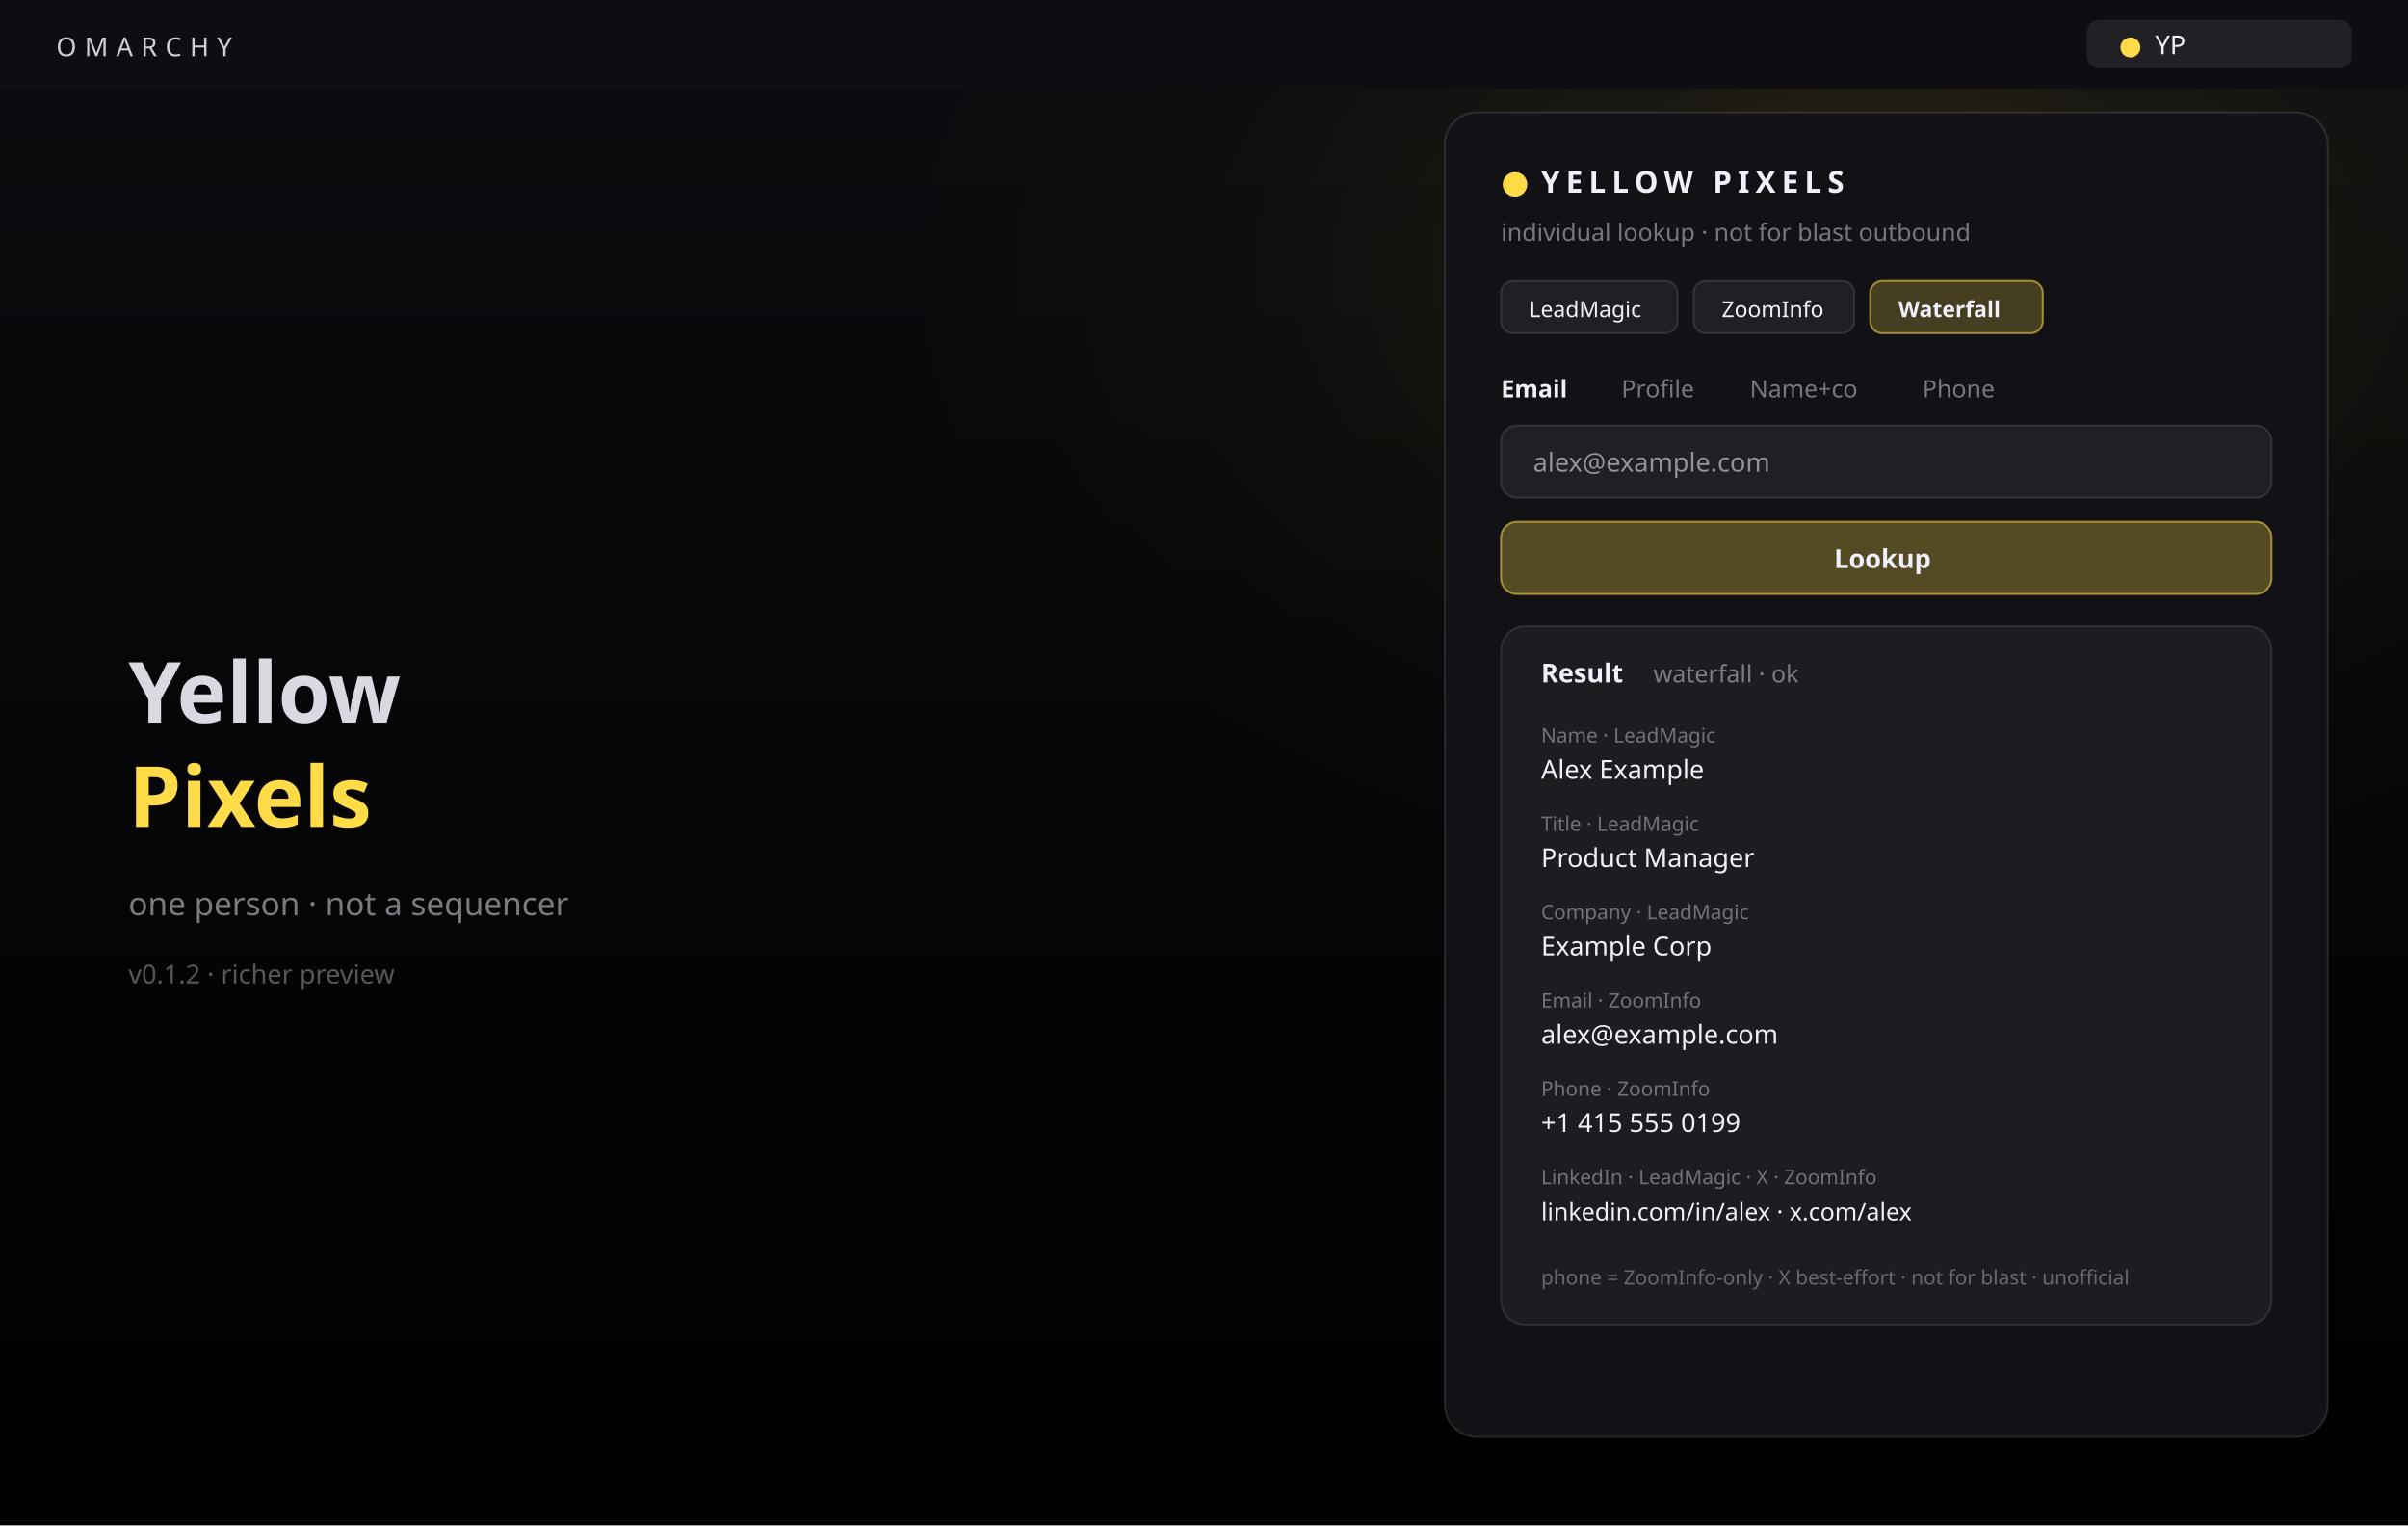
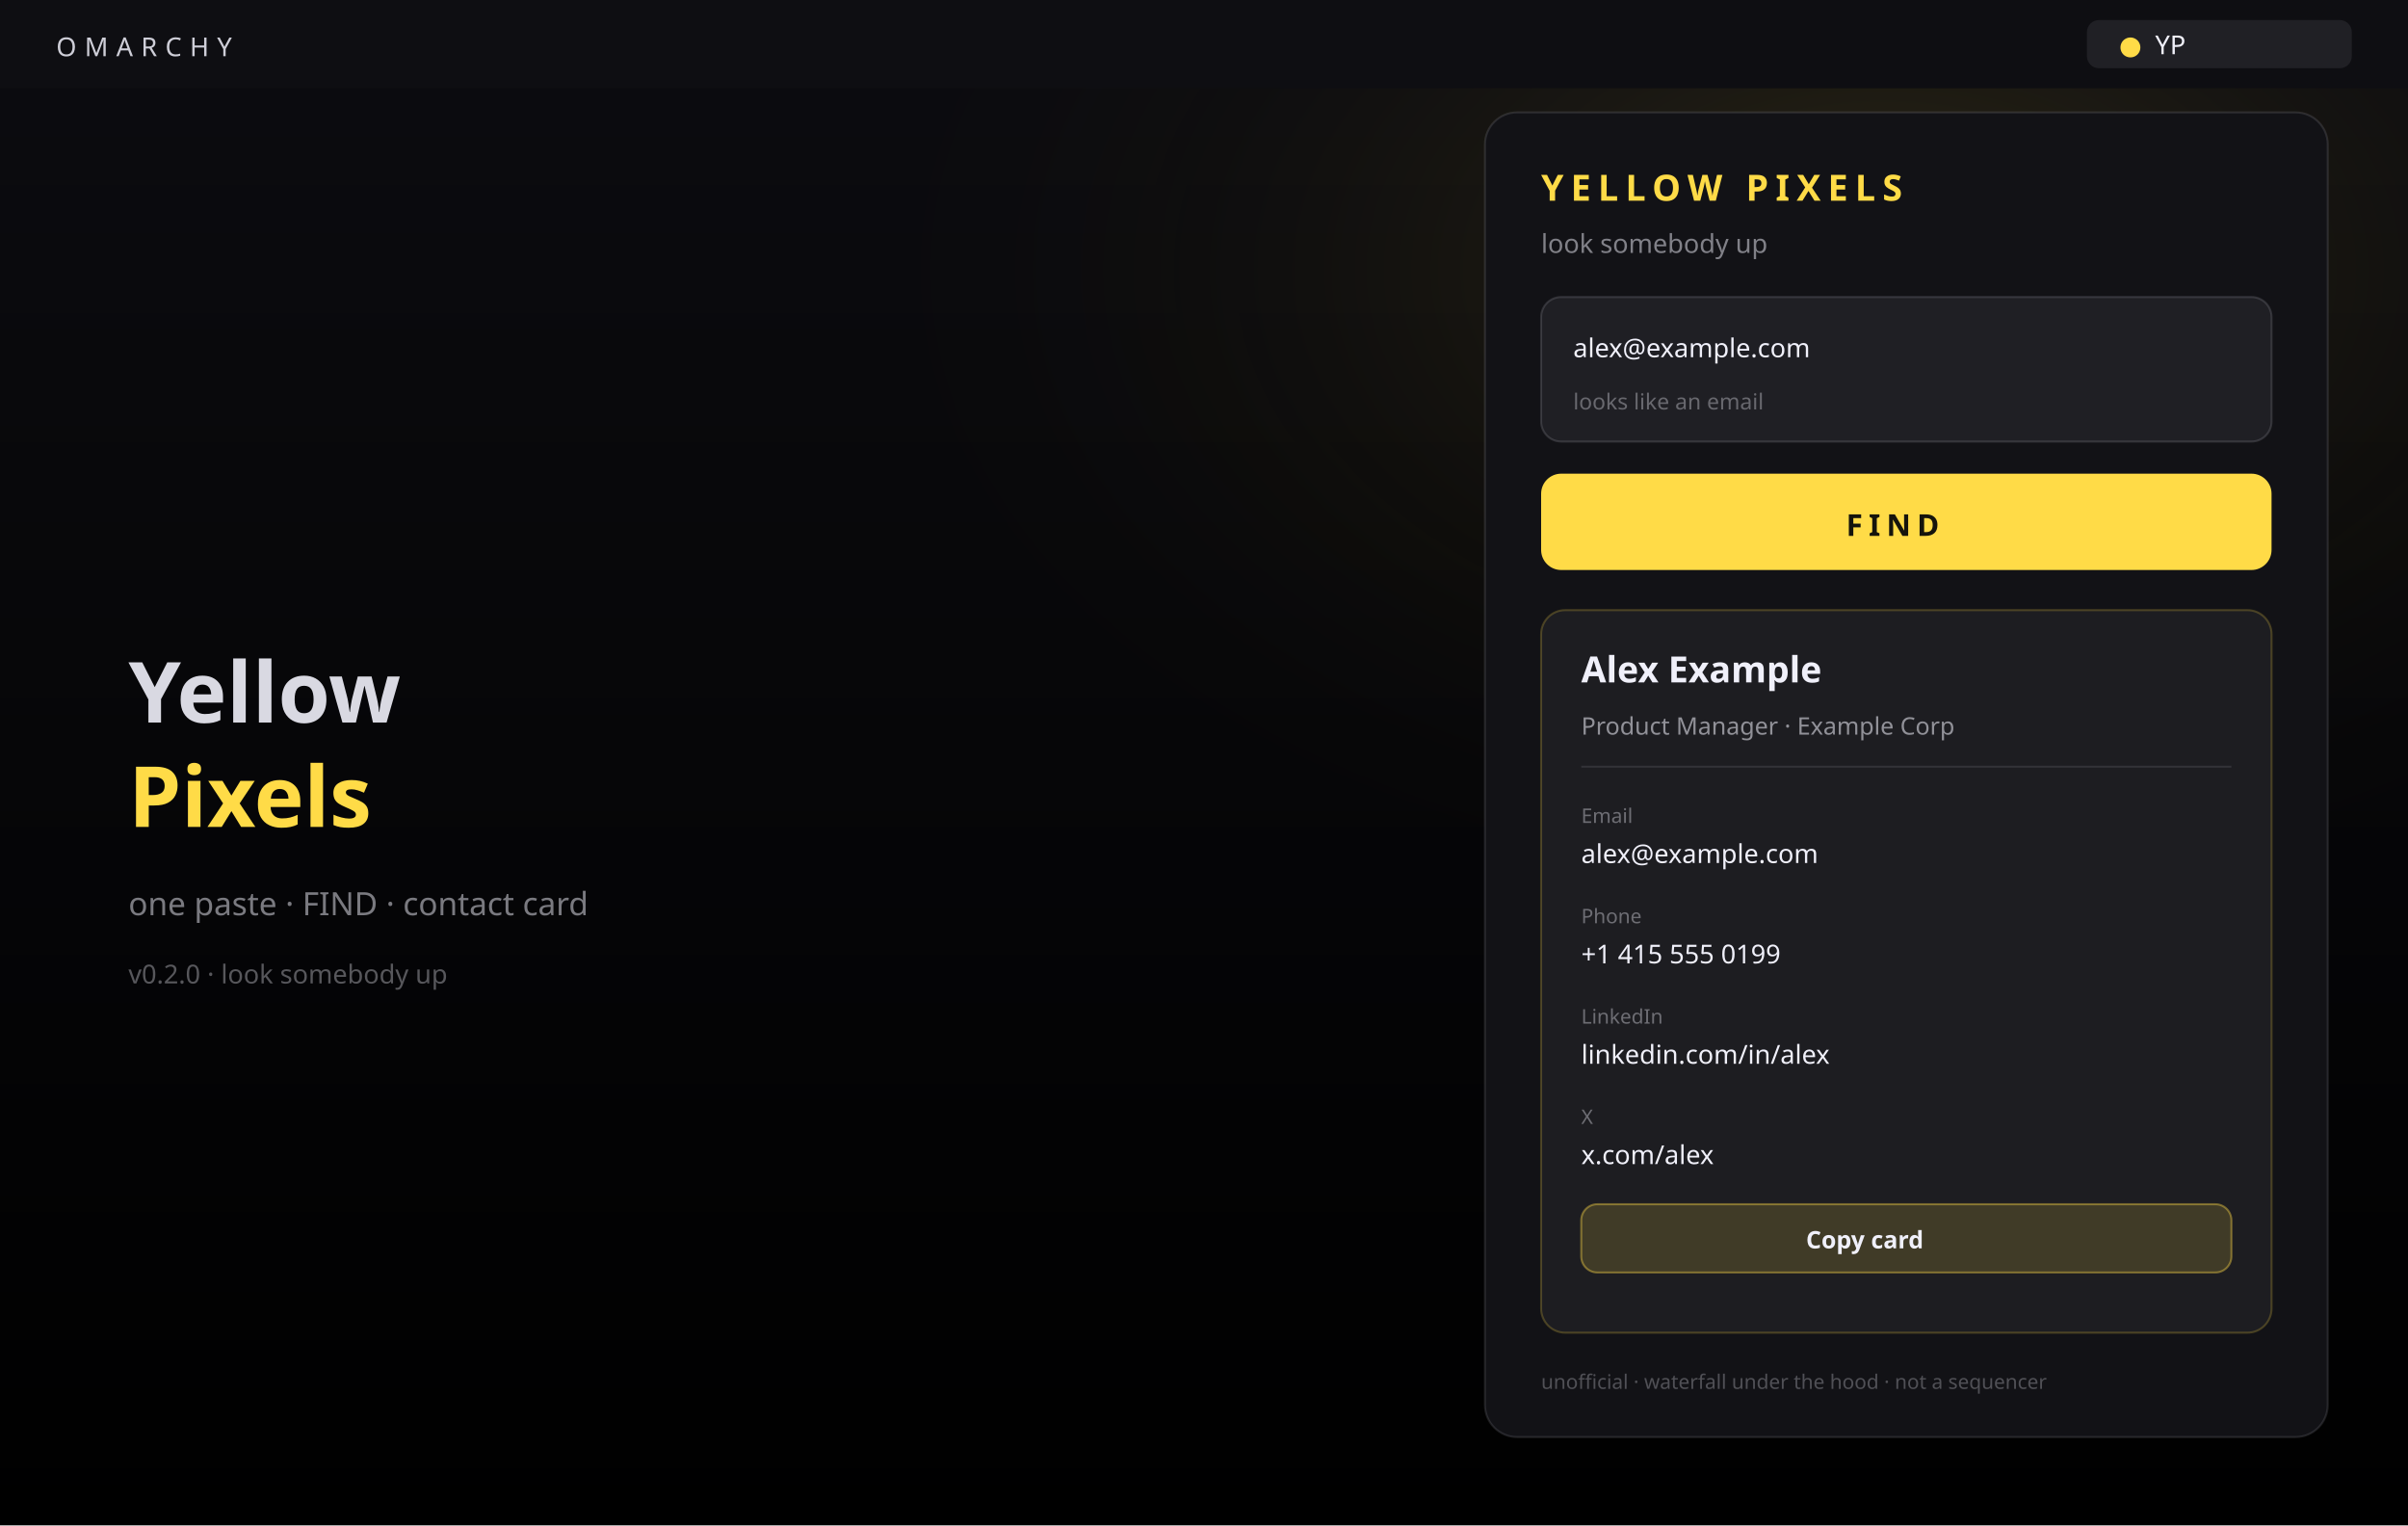
<svg xmlns="http://www.w3.org/2000/svg" width="1200" height="760" viewBox="0 0 1200 760" role="img" aria-label="Yellow Pixels marketplace preview">
  <defs>
    <linearGradient id="desk" x1="0" y1="0" x2="0" y2="1">
      <stop offset="0%" stop-color="#0c0c10" />
      <stop offset="100%" stop-color="#000000" />
    </linearGradient>
    <radialGradient id="glow" cx="78%" cy="18%" r="45%">
      <stop offset="0%" stop-color="#ffdb47" stop-opacity="0.14" />
      <stop offset="100%" stop-color="#000" stop-opacity="0" />
    </radialGradient>
  </defs>
  <rect width="1200" height="760" fill="url(#desk)" />
  <rect width="1200" height="760" fill="url(#glow)" />
  <rect x="0" y="0" width="1200" height="44" fill="#0e0e12" opacity="0.95" />
  <text x="28" y="28" fill="#f0f0fa" font-family="ui-sans-serif, system-ui, sans-serif" font-size="13" letter-spacing="4" opacity="0.85">OMARCHY</text>
  <rect x="1040" y="10" width="132" height="24" rx="6" fill="rgba(240,240,250,0.08)" />
  <text x="1056" y="27" fill="#ffdb47" font-family="ui-sans-serif, system-ui, sans-serif" font-size="13">●</text>
  <text x="1074" y="27" fill="#f0f0fa" font-family="ui-sans-serif, system-ui, sans-serif" font-size="13">YP</text>
-   <rect x="720" y="56" width="440" height="660" rx="16" fill="#121216" stroke="rgba(240,240,250,0.12)" />
-   <text x="748" y="96" fill="#ffdb47" font-family="ui-sans-serif, system-ui, sans-serif" font-size="16">●</text>
-   <text x="768" y="96" fill="#f0f0fa" font-family="ui-sans-serif, system-ui, sans-serif" font-size="15" font-weight="700" letter-spacing="3">YELLOW PIXELS</text>
-   <text x="748" y="120" fill="#f0f0fa" font-family="ui-sans-serif, system-ui, sans-serif" font-size="12" opacity="0.45">individual lookup · not for blast outbound</text>
-   <rect x="748" y="140" width="88" height="26" rx="6" fill="rgba(240,240,250,0.06)" stroke="rgba(240,240,250,0.12)" />
-   <text x="762" y="158" fill="#f0f0fa" font-size="11" font-family="ui-sans-serif, system-ui, sans-serif">LeadMagic</text>
-   <rect x="844" y="140" width="80" height="26" rx="6" fill="rgba(240,240,250,0.06)" stroke="rgba(240,240,250,0.12)" />
-   <text x="858" y="158" fill="#f0f0fa" font-size="11" font-family="ui-sans-serif, system-ui, sans-serif">ZoomInfo</text>
-   <rect x="932" y="140" width="86" height="26" rx="6" fill="rgba(255,219,71,0.22)" stroke="rgba(255,219,71,0.55)" />
-   <text x="946" y="158" fill="#f0f0fa" font-size="11" font-family="ui-sans-serif, system-ui, sans-serif" font-weight="700">Waterfall</text>
-   <text x="748" y="198" fill="#f0f0fa" font-size="12" font-family="ui-sans-serif, system-ui, sans-serif" font-weight="700">Email</text>
-   <text x="808" y="198" fill="#f0f0fa" font-size="12" font-family="ui-sans-serif, system-ui, sans-serif" opacity="0.45">Profile</text>
-   <text x="872" y="198" fill="#f0f0fa" font-size="12" font-family="ui-sans-serif, system-ui, sans-serif" opacity="0.45">Name+co</text>
-   <text x="958" y="198" fill="#f0f0fa" font-size="12" font-family="ui-sans-serif, system-ui, sans-serif" opacity="0.45">Phone</text>
-   <rect x="748" y="212" width="384" height="36" rx="8" fill="rgba(240,240,250,0.06)" stroke="rgba(240,240,250,0.12)" />
-   <text x="764" y="235" fill="#f0f0fa" font-size="13" font-family="ui-sans-serif, system-ui, sans-serif" opacity="0.55">alex@example.com</text>
-   <rect x="748" y="260" width="384" height="36" rx="8" fill="rgba(255,219,71,0.28)" stroke="rgba(255,219,71,0.55)" />
-   <text x="914" y="283" fill="#f0f0fa" font-size="13" font-family="ui-sans-serif, system-ui, sans-serif" font-weight="700">Lookup</text>
-   <rect x="748" y="312" width="384" height="348" rx="12" fill="rgba(240,240,250,0.05)" stroke="rgba(240,240,250,0.1)" />
-   <text x="768" y="340" fill="#f0f0fa" font-size="13" font-family="ui-sans-serif, system-ui, sans-serif" font-weight="700">Result</text>
-   <text x="824" y="340" fill="#f0f0fa" font-size="12" font-family="ui-sans-serif, system-ui, sans-serif" opacity="0.45">waterfall · ok</text>
-   <text x="768" y="370" fill="#f0f0fa" font-size="10" font-family="ui-sans-serif, system-ui, sans-serif" opacity="0.4">Name · LeadMagic</text>
-   <text x="768" y="388" fill="#f0f0fa" font-size="13" font-family="ui-sans-serif, system-ui, sans-serif">Alex Example</text>
-   <text x="768" y="414" fill="#f0f0fa" font-size="10" font-family="ui-sans-serif, system-ui, sans-serif" opacity="0.4">Title · LeadMagic</text>
-   <text x="768" y="432" fill="#f0f0fa" font-size="13" font-family="ui-sans-serif, system-ui, sans-serif">Product Manager</text>
-   <text x="768" y="458" fill="#f0f0fa" font-size="10" font-family="ui-sans-serif, system-ui, sans-serif" opacity="0.4">Company · LeadMagic</text>
-   <text x="768" y="476" fill="#f0f0fa" font-size="13" font-family="ui-sans-serif, system-ui, sans-serif">Example Corp</text>
-   <text x="768" y="502" fill="#f0f0fa" font-size="10" font-family="ui-sans-serif, system-ui, sans-serif" opacity="0.4">Email · ZoomInfo</text>
-   <text x="768" y="520" fill="#f0f0fa" font-size="13" font-family="ui-sans-serif, system-ui, sans-serif">alex@example.com</text>
-   <text x="768" y="546" fill="#f0f0fa" font-size="10" font-family="ui-sans-serif, system-ui, sans-serif" opacity="0.4">Phone · ZoomInfo</text>
-   <text x="768" y="564" fill="#f0f0fa" font-size="13" font-family="ui-sans-serif, system-ui, sans-serif">+1 415 555 0199</text>
-   <text x="768" y="590" fill="#f0f0fa" font-size="10" font-family="ui-sans-serif, system-ui, sans-serif" opacity="0.4">LinkedIn · LeadMagic · X · ZoomInfo</text>
-   <text x="768" y="608" fill="#f0f0fa" font-size="12" font-family="ui-sans-serif, system-ui, sans-serif">linkedin.com/in/alex · x.com/alex</text>
-   <text x="768" y="640" fill="#f0f0fa" font-size="10" font-family="ui-sans-serif, system-ui, sans-serif" opacity="0.35">phone = ZoomInfo-only · X best-effort · not for blast · unofficial</text>
+   <rect x="740" y="56" width="420" height="660" rx="16" fill="#121216" stroke="rgba(240,240,250,0.12)" />
+   <text x="768" y="100" fill="#ffdb47" font-family="ui-sans-serif, system-ui, sans-serif" font-size="18" font-weight="700" letter-spacing="3.5">YELLOW PIXELS</text>
+   <text x="768" y="126" fill="#f0f0fa" font-family="ui-sans-serif, system-ui, sans-serif" font-size="13" opacity="0.5">look somebody up</text>
+   <rect x="768" y="148" width="364" height="72" rx="10" fill="rgba(240,240,250,0.06)" stroke="rgba(240,240,250,0.14)" />
+   <text x="784" y="178" fill="#f0f0fa" font-size="13" font-family="ui-sans-serif, system-ui, sans-serif">alex@example.com</text>
+   <text x="784" y="204" fill="#f0f0fa" font-size="11" font-family="ui-sans-serif, system-ui, sans-serif" opacity="0.35">looks like an email</text>
+   <rect x="768" y="236" width="364" height="48" rx="10" fill="#ffdb47" />
+   <text x="920" y="267" fill="#15140c" font-size="15" font-family="ui-sans-serif, system-ui, sans-serif" font-weight="700" letter-spacing="3">FIND</text>
+   <rect x="768" y="304" width="364" height="360" rx="12" fill="rgba(240,240,250,0.05)" stroke="rgba(255,219,71,0.22)" />
+   <text x="788" y="340" fill="#f0f0fa" font-size="18" font-family="ui-sans-serif, system-ui, sans-serif" font-weight="700">Alex Example</text>
+   <text x="788" y="366" fill="#f0f0fa" font-size="12" font-family="ui-sans-serif, system-ui, sans-serif" opacity="0.55">Product Manager · Example Corp</text>
+   <line x1="788" y1="382" x2="1112" y2="382" stroke="rgba(240,240,250,0.1)" />
+   <text x="788" y="410" fill="#f0f0fa" font-size="10" font-family="ui-sans-serif, system-ui, sans-serif" opacity="0.38">Email</text>
+   <text x="788" y="430" fill="#f0f0fa" font-size="13" font-family="ui-sans-serif, system-ui, sans-serif">alex@example.com</text>
+   <text x="788" y="460" fill="#f0f0fa" font-size="10" font-family="ui-sans-serif, system-ui, sans-serif" opacity="0.38">Phone</text>
+   <text x="788" y="480" fill="#f0f0fa" font-size="13" font-family="ui-sans-serif, system-ui, sans-serif">+1 415 555 0199</text>
+   <text x="788" y="510" fill="#f0f0fa" font-size="10" font-family="ui-sans-serif, system-ui, sans-serif" opacity="0.38">LinkedIn</text>
+   <text x="788" y="530" fill="#f0f0fa" font-size="13" font-family="ui-sans-serif, system-ui, sans-serif">linkedin.com/in/alex</text>
+   <text x="788" y="560" fill="#f0f0fa" font-size="10" font-family="ui-sans-serif, system-ui, sans-serif" opacity="0.38">X</text>
+   <text x="788" y="580" fill="#f0f0fa" font-size="13" font-family="ui-sans-serif, system-ui, sans-serif">x.com/alex</text>
+   <rect x="788" y="600" width="324" height="34" rx="8" fill="rgba(255,219,71,0.16)" stroke="rgba(255,219,71,0.4)" />
+   <text x="900" y="622" fill="#f0f0fa" font-size="12" font-family="ui-sans-serif, system-ui, sans-serif" font-weight="700">Copy card</text>
+   <text x="768" y="692" fill="#f0f0fa" font-size="10" font-family="ui-sans-serif, system-ui, sans-serif" opacity="0.28">unofficial · waterfall under the hood · not a sequencer</text>
  <text x="64" y="360" fill="#f0f0fa" font-size="42" font-family="ui-sans-serif, system-ui, sans-serif" font-weight="700" opacity="0.9">Yellow</text>
  <text x="64" y="412" fill="#ffdb47" font-size="42" font-family="ui-sans-serif, system-ui, sans-serif" font-weight="700">Pixels</text>
-   <text x="64" y="456" fill="#f0f0fa" font-size="16" font-family="ui-sans-serif, system-ui, sans-serif" opacity="0.5">one person · not a sequencer</text>
-   <text x="64" y="490" fill="#f0f0fa" font-size="13" font-family="ui-sans-serif, system-ui, sans-serif" opacity="0.35">v0.1.2 · richer preview</text>
+   <text x="64" y="456" fill="#f0f0fa" font-size="16" font-family="ui-sans-serif, system-ui, sans-serif" opacity="0.5">one paste · FIND · contact card</text>
+   <text x="64" y="490" fill="#f0f0fa" font-size="13" font-family="ui-sans-serif, system-ui, sans-serif" opacity="0.35">v0.2.0 · look somebody up</text>
</svg>
